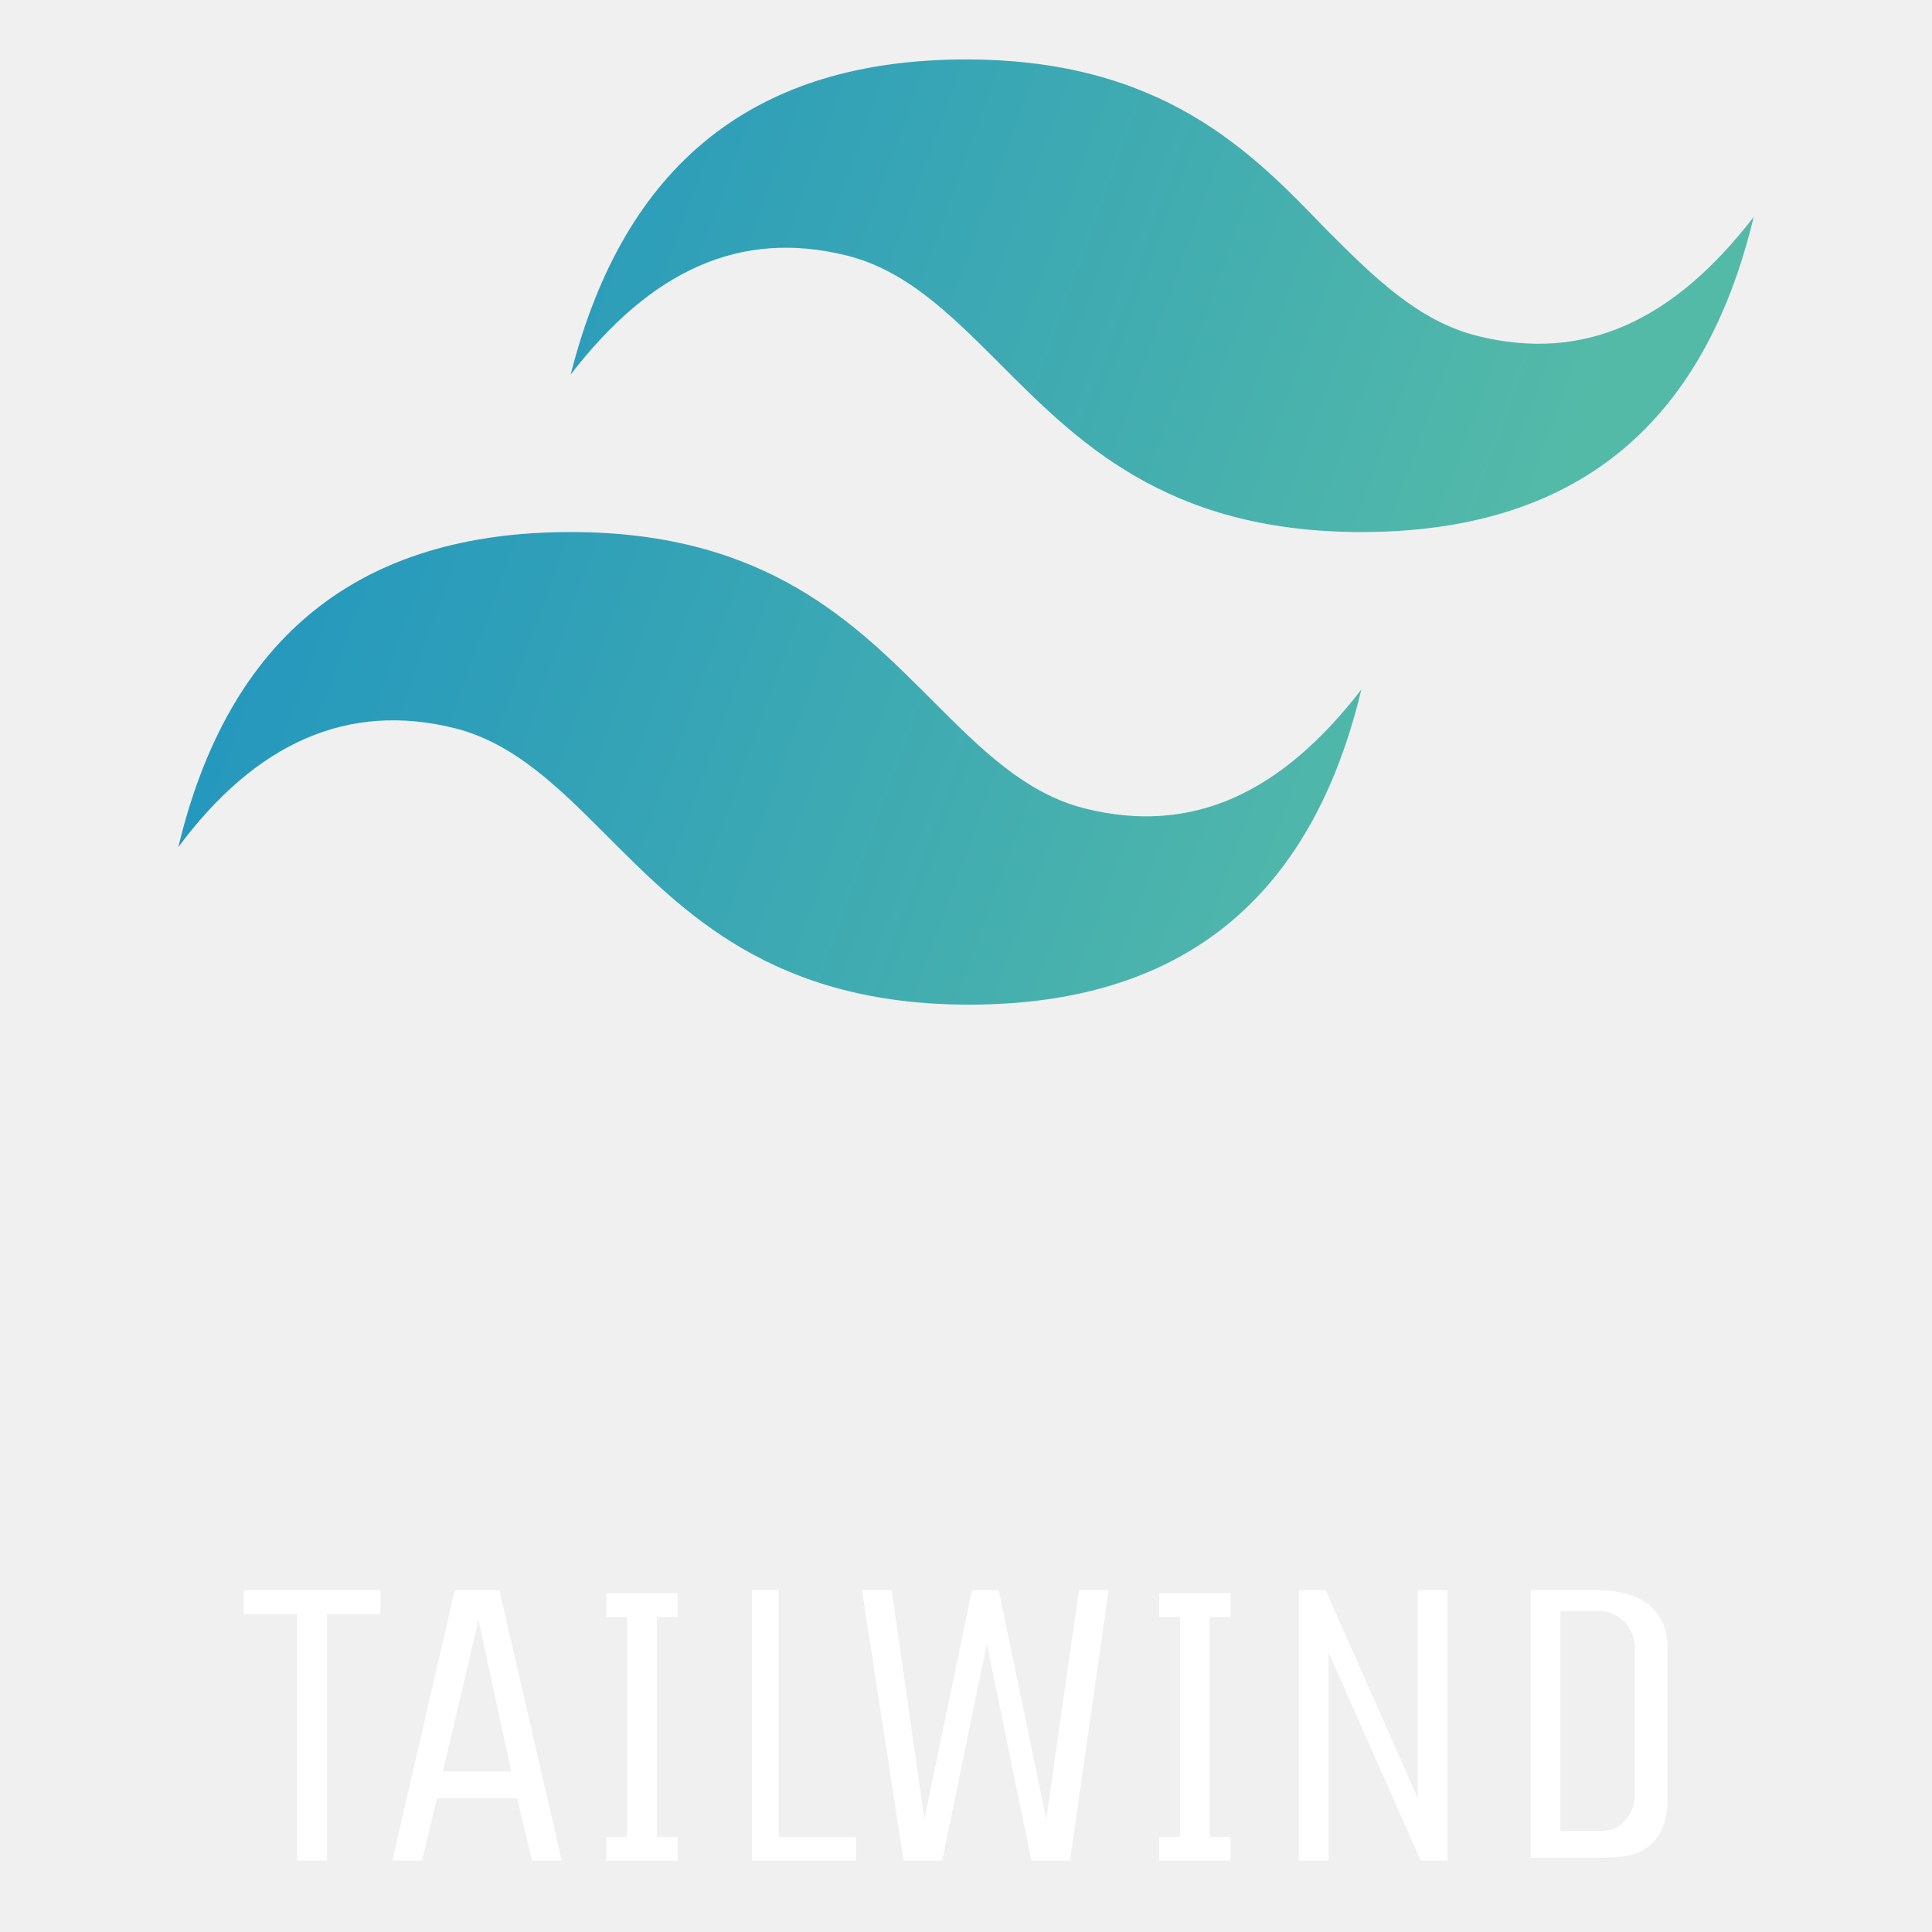
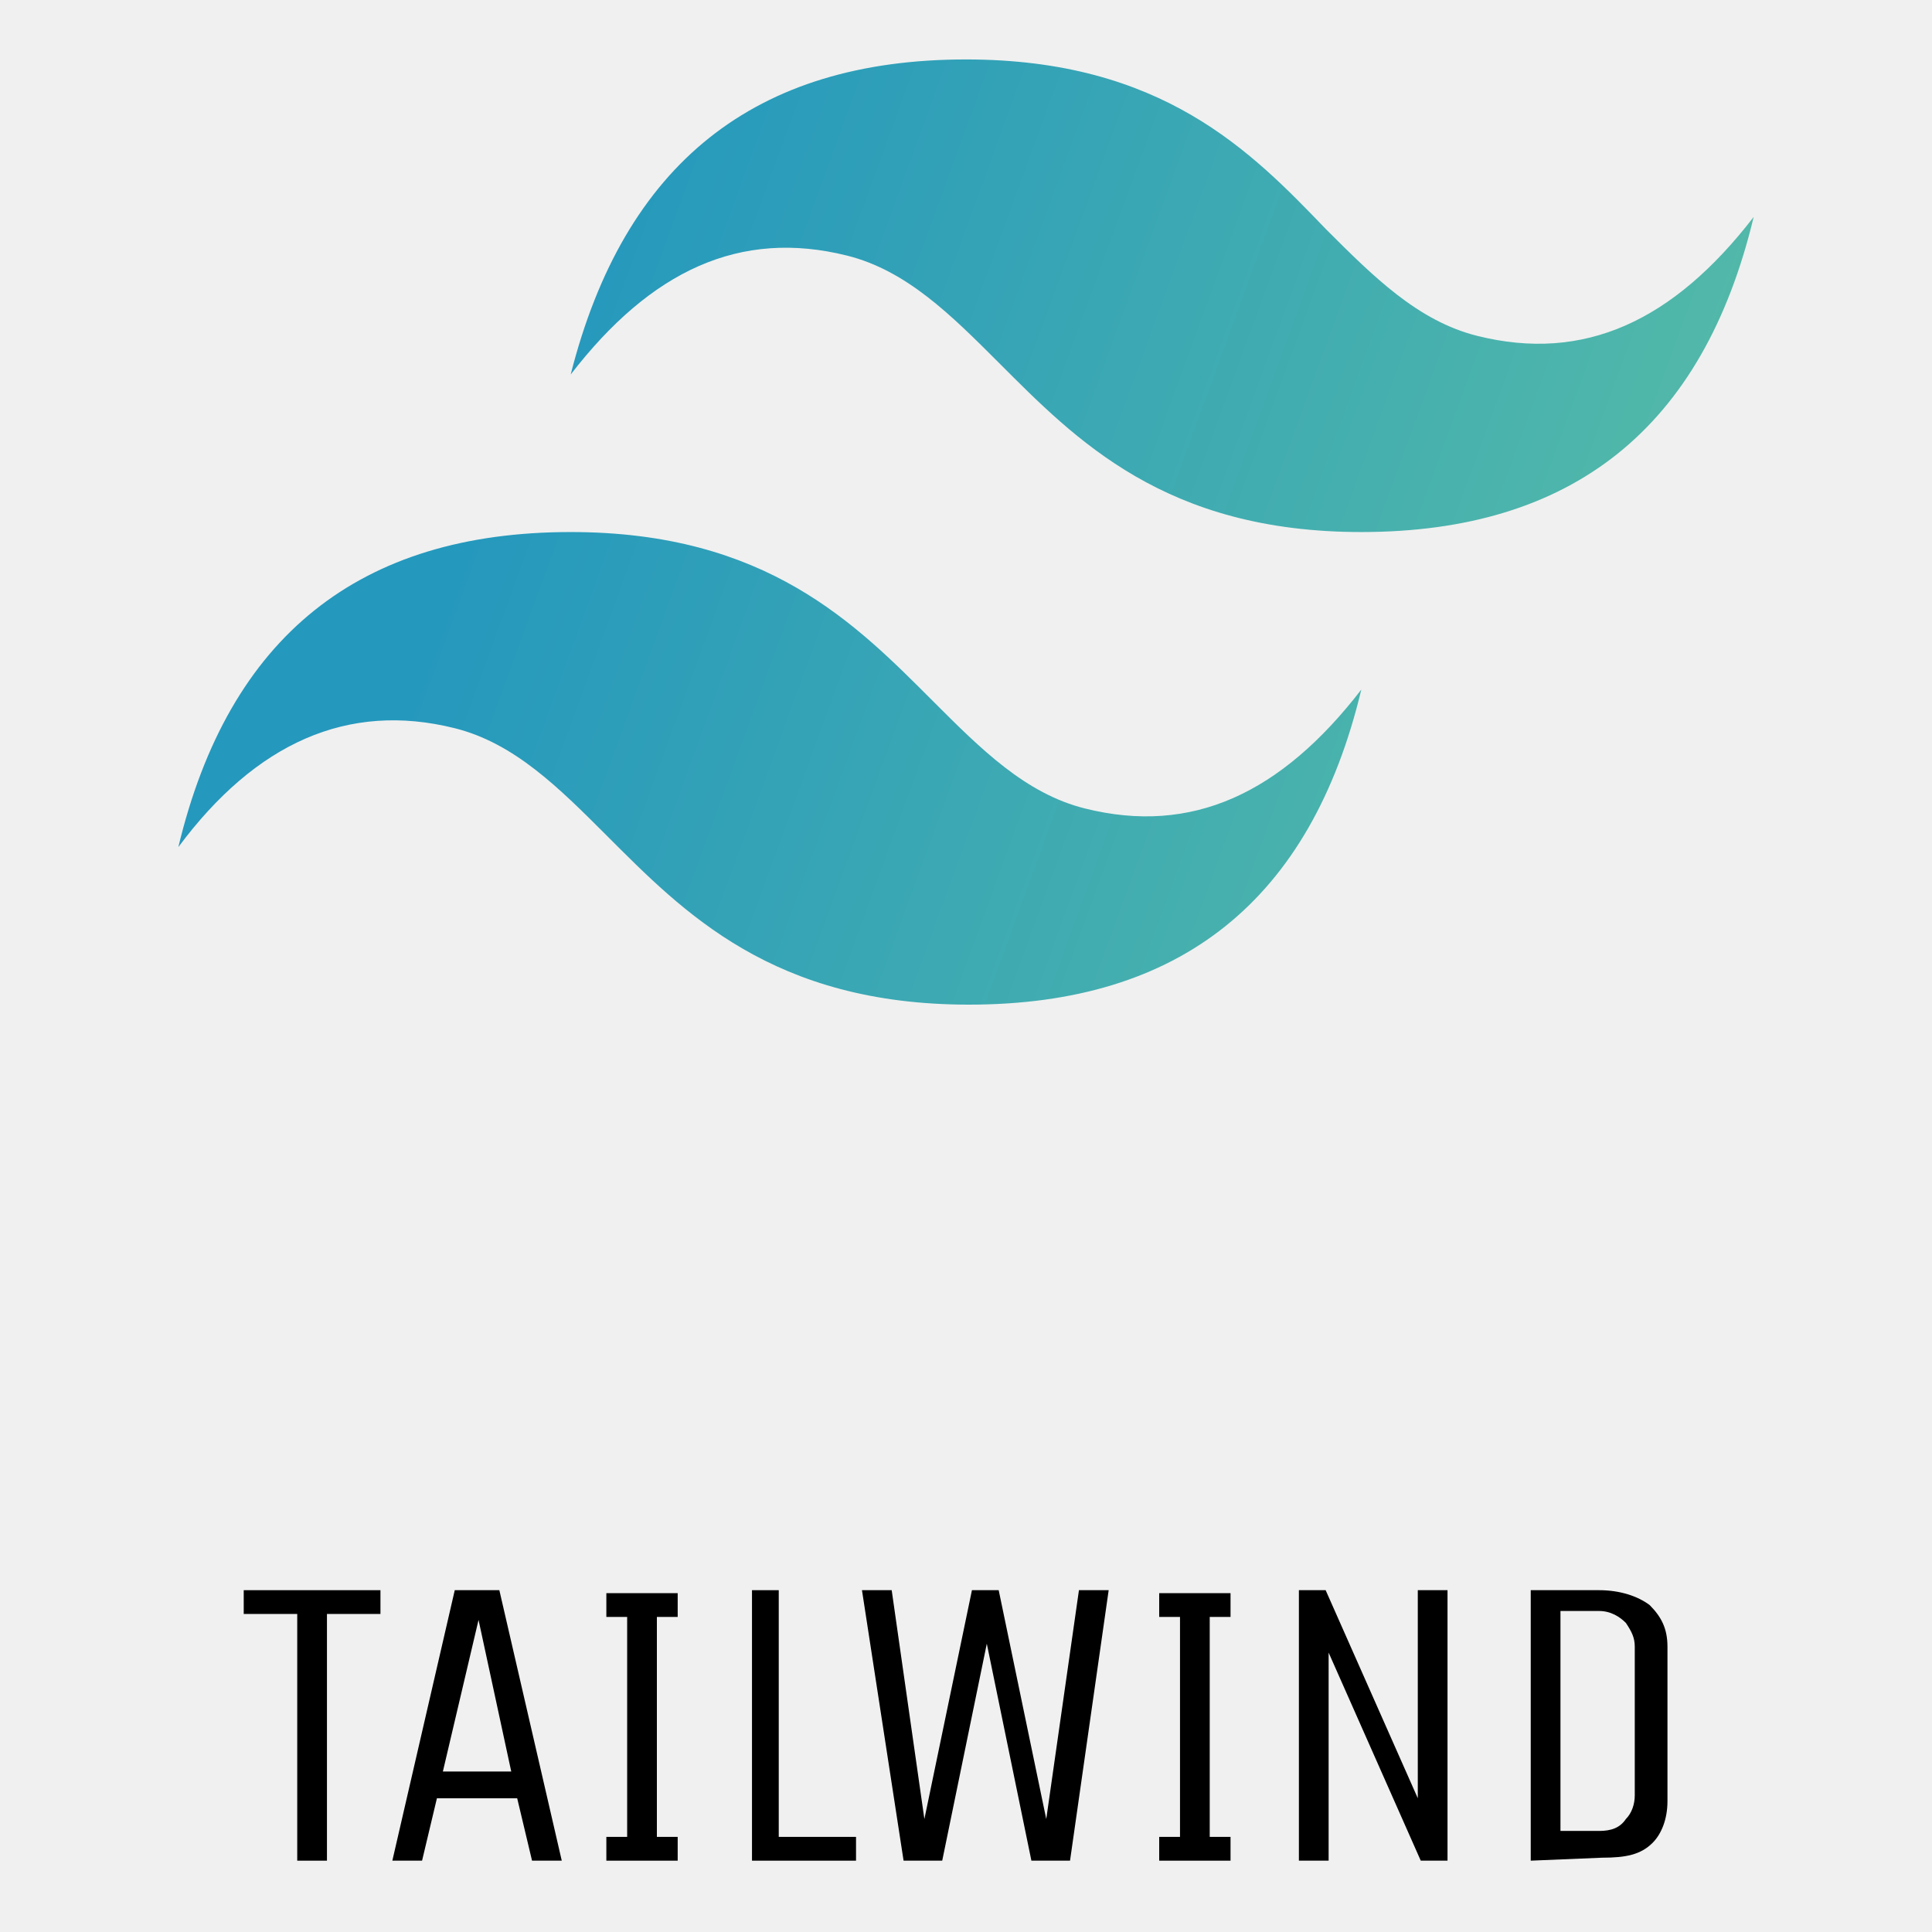
<svg xmlns="http://www.w3.org/2000/svg" version="1.1" id="Layer_1" x="0px" y="0px" viewBox="0 0 65 65" style="enable-background:new 0 0 65 65;" xml:space="preserve">
  <style type="text/css">
- 	.st0{fill:#FFFFFF;}
- 	.st1{fill:url(#SVGID_1_);}
+ 	.st0{fill:url(#SVGID_1_);}
</style>
  <g>
-     <path class="st0" d="M12.9,54.3H11v8.3h-1v-8.3H8.2v-0.8h4.6V54.3z" />
-     <path class="st0" d="M16.8,53.5l2.1,9.1h-1l-0.5-2.1h-2.7l-0.5,2.1h-1l2.1-9.1H16.8z M14.9,59.6h2.3l-1.1-5.1L14.9,59.6z" />
-     <path class="st0" d="M22.8,62.6h-2.4v-0.8h0.7v-7.4h-0.7v-0.8h2.4v0.8h-0.7v7.4h0.7V62.6z" />
-     <path class="st0" d="M25.2,53.5h1v8.3h2.6v0.8h-3.5V53.5z" />
-     <path class="st0" d="M30.4,62.6L29,53.5h1l1.1,7.7l1.6-7.7h0.9l1.6,7.7l1.1-7.7h1L36,62.6h-1.3l-1.5-7.3l-1.5,7.3H30.4z" />
-     <path class="st0" d="M41.3,62.6H39v-0.8h0.7v-7.4H39v-0.8h2.4v0.8h-0.7v7.4h0.7V62.6z" />
-     <path class="st0" d="M43.7,62.6v-9.1h0.9l3.1,7v-7h1v9.1h-0.9l-3.1-7v7H43.7z" />
-     <path class="st0" d="M51.5,62.6v-9.1h2.3c0.7,0,1.3,0.2,1.7,0.5c0.4,0.4,0.6,0.8,0.6,1.4v5.2c0,0.6-0.2,1.1-0.5,1.4   c-0.4,0.4-0.9,0.5-1.7,0.5H51.5z M55,55.4c0-0.3-0.1-0.5-0.3-0.8c-0.2-0.2-0.5-0.4-0.9-0.4h-1.3v7.4h1.3c0.4,0,0.7-0.1,0.9-0.4   c0.2-0.2,0.3-0.5,0.3-0.8V55.4z" />
+     <path d="M12.9,54.3H11v8.3h-1v-8.3H8.2v-0.8h4.6v0.8H12.9z" />
+     <path d="M16.8,53.5l2.1,9.1h-1l-0.5-2.1h-2.7l-0.5,2.1h-1l2.1-9.1H16.8z M14.9,59.6h2.3l-1.1-5.1L14.9,59.6z" />
+     <path d="M22.8,62.6h-2.4v-0.8h0.7v-7.4h-0.7v-0.8h2.4v0.8h-0.7v7.4h0.7V62.6z" />
+     <path d="M25.2,53.5h1v8.3h2.6v0.8h-3.5v-9.1H25.2z" />
+     <path d="M30.4,62.6L29,53.5h1l1.1,7.7l1.6-7.7h0.9l1.6,7.7l1.1-7.7h1L36,62.6h-1.3l-1.5-7.3l-1.5,7.3H30.4z" />
+     <path d="M41.3,62.6H39v-0.8h0.7v-7.4H39v-0.8h2.4v0.8h-0.7v7.4h0.7v0.8H41.3z" />
+     <path d="M43.7,62.6v-9.1h0.9l3.1,7v-7h1v9.1h-0.9l-3.1-7v7H43.7z" />
+     <path d="M51.5,62.6v-9.1h2.3c0.7,0,1.3,0.2,1.7,0.5c0.4,0.4,0.6,0.8,0.6,1.4v5.2c0,0.6-0.2,1.1-0.5,1.4c-0.4,0.4-0.9,0.5-1.7,0.5   L51.5,62.6L51.5,62.6z M55,55.4c0-0.3-0.1-0.5-0.3-0.8c-0.2-0.2-0.5-0.4-0.9-0.4h-1.3v7.4h1.3c0.4,0,0.7-0.1,0.9-0.4   c0.2-0.2,0.3-0.5,0.3-0.8V55.4z" />
  </g>
-   <linearGradient id="SVGID_1_" gradientUnits="userSpaceOnUse" x1="-40.843" y1="213.087" x2="-40.821" y2="213.079" gradientTransform="matrix(2500 0 0 -1500 102111.508 319641.969)">
+   <linearGradient id="SVGID_1_" gradientUnits="userSpaceOnUse" x1="-603.618" y1="241.062" x2="-603.596" y2="241.07" gradientTransform="matrix(2500 0 0 1500 1509048.5 -361580.781)">
    <stop offset="0" style="stop-color:#2598BD" />
    <stop offset="1" style="stop-color:#54BAA8" />
  </linearGradient>
-   <path class="st1" d="M32.5,2C25.4,2,21,5.5,19.2,12.6c2.7-3.5,5.7-4.9,9.3-4c2,0.5,3.5,2,5.1,3.6c2.6,2.6,5.6,5.7,12.2,5.7  c7.1,0,11.5-3.5,13.2-10.6c-2.7,3.5-5.7,4.9-9.3,4c-2-0.5-3.5-2-5.1-3.6C42.1,5.1,39.1,2,32.5,2z M19.2,17.9  c-7.1,0-11.5,3.5-13.2,10.6c2.6-3.5,5.7-4.9,9.3-4c2,0.5,3.5,2,5.1,3.6c2.6,2.6,5.6,5.7,12.2,5.7c7.1,0,11.5-3.5,13.2-10.6  c-2.7,3.5-5.7,4.9-9.3,4c-2-0.5-3.5-2-5.1-3.6C28.8,21,25.8,17.9,19.2,17.9z" />
+   <path class="st0" d="M32.5,2C25.4,2,21,5.5,19.2,12.6c2.7-3.5,5.7-4.9,9.3-4c2,0.5,3.5,2,5.1,3.6c2.6,2.6,5.6,5.7,12.2,5.7  c7.1,0,11.5-3.5,13.2-10.6c-2.7,3.5-5.7,4.9-9.3,4c-2-0.5-3.5-2-5.1-3.6C42.1,5.1,39.1,2,32.5,2z M19.2,17.9  c-7.1,0-11.5,3.5-13.2,10.6c2.6-3.5,5.7-4.9,9.3-4c2,0.5,3.5,2,5.1,3.6c2.6,2.6,5.6,5.7,12.2,5.7c7.1,0,11.5-3.5,13.2-10.6  c-2.7,3.5-5.7,4.9-9.3,4c-2-0.5-3.5-2-5.1-3.6C28.8,21,25.8,17.9,19.2,17.9z" />
</svg>
